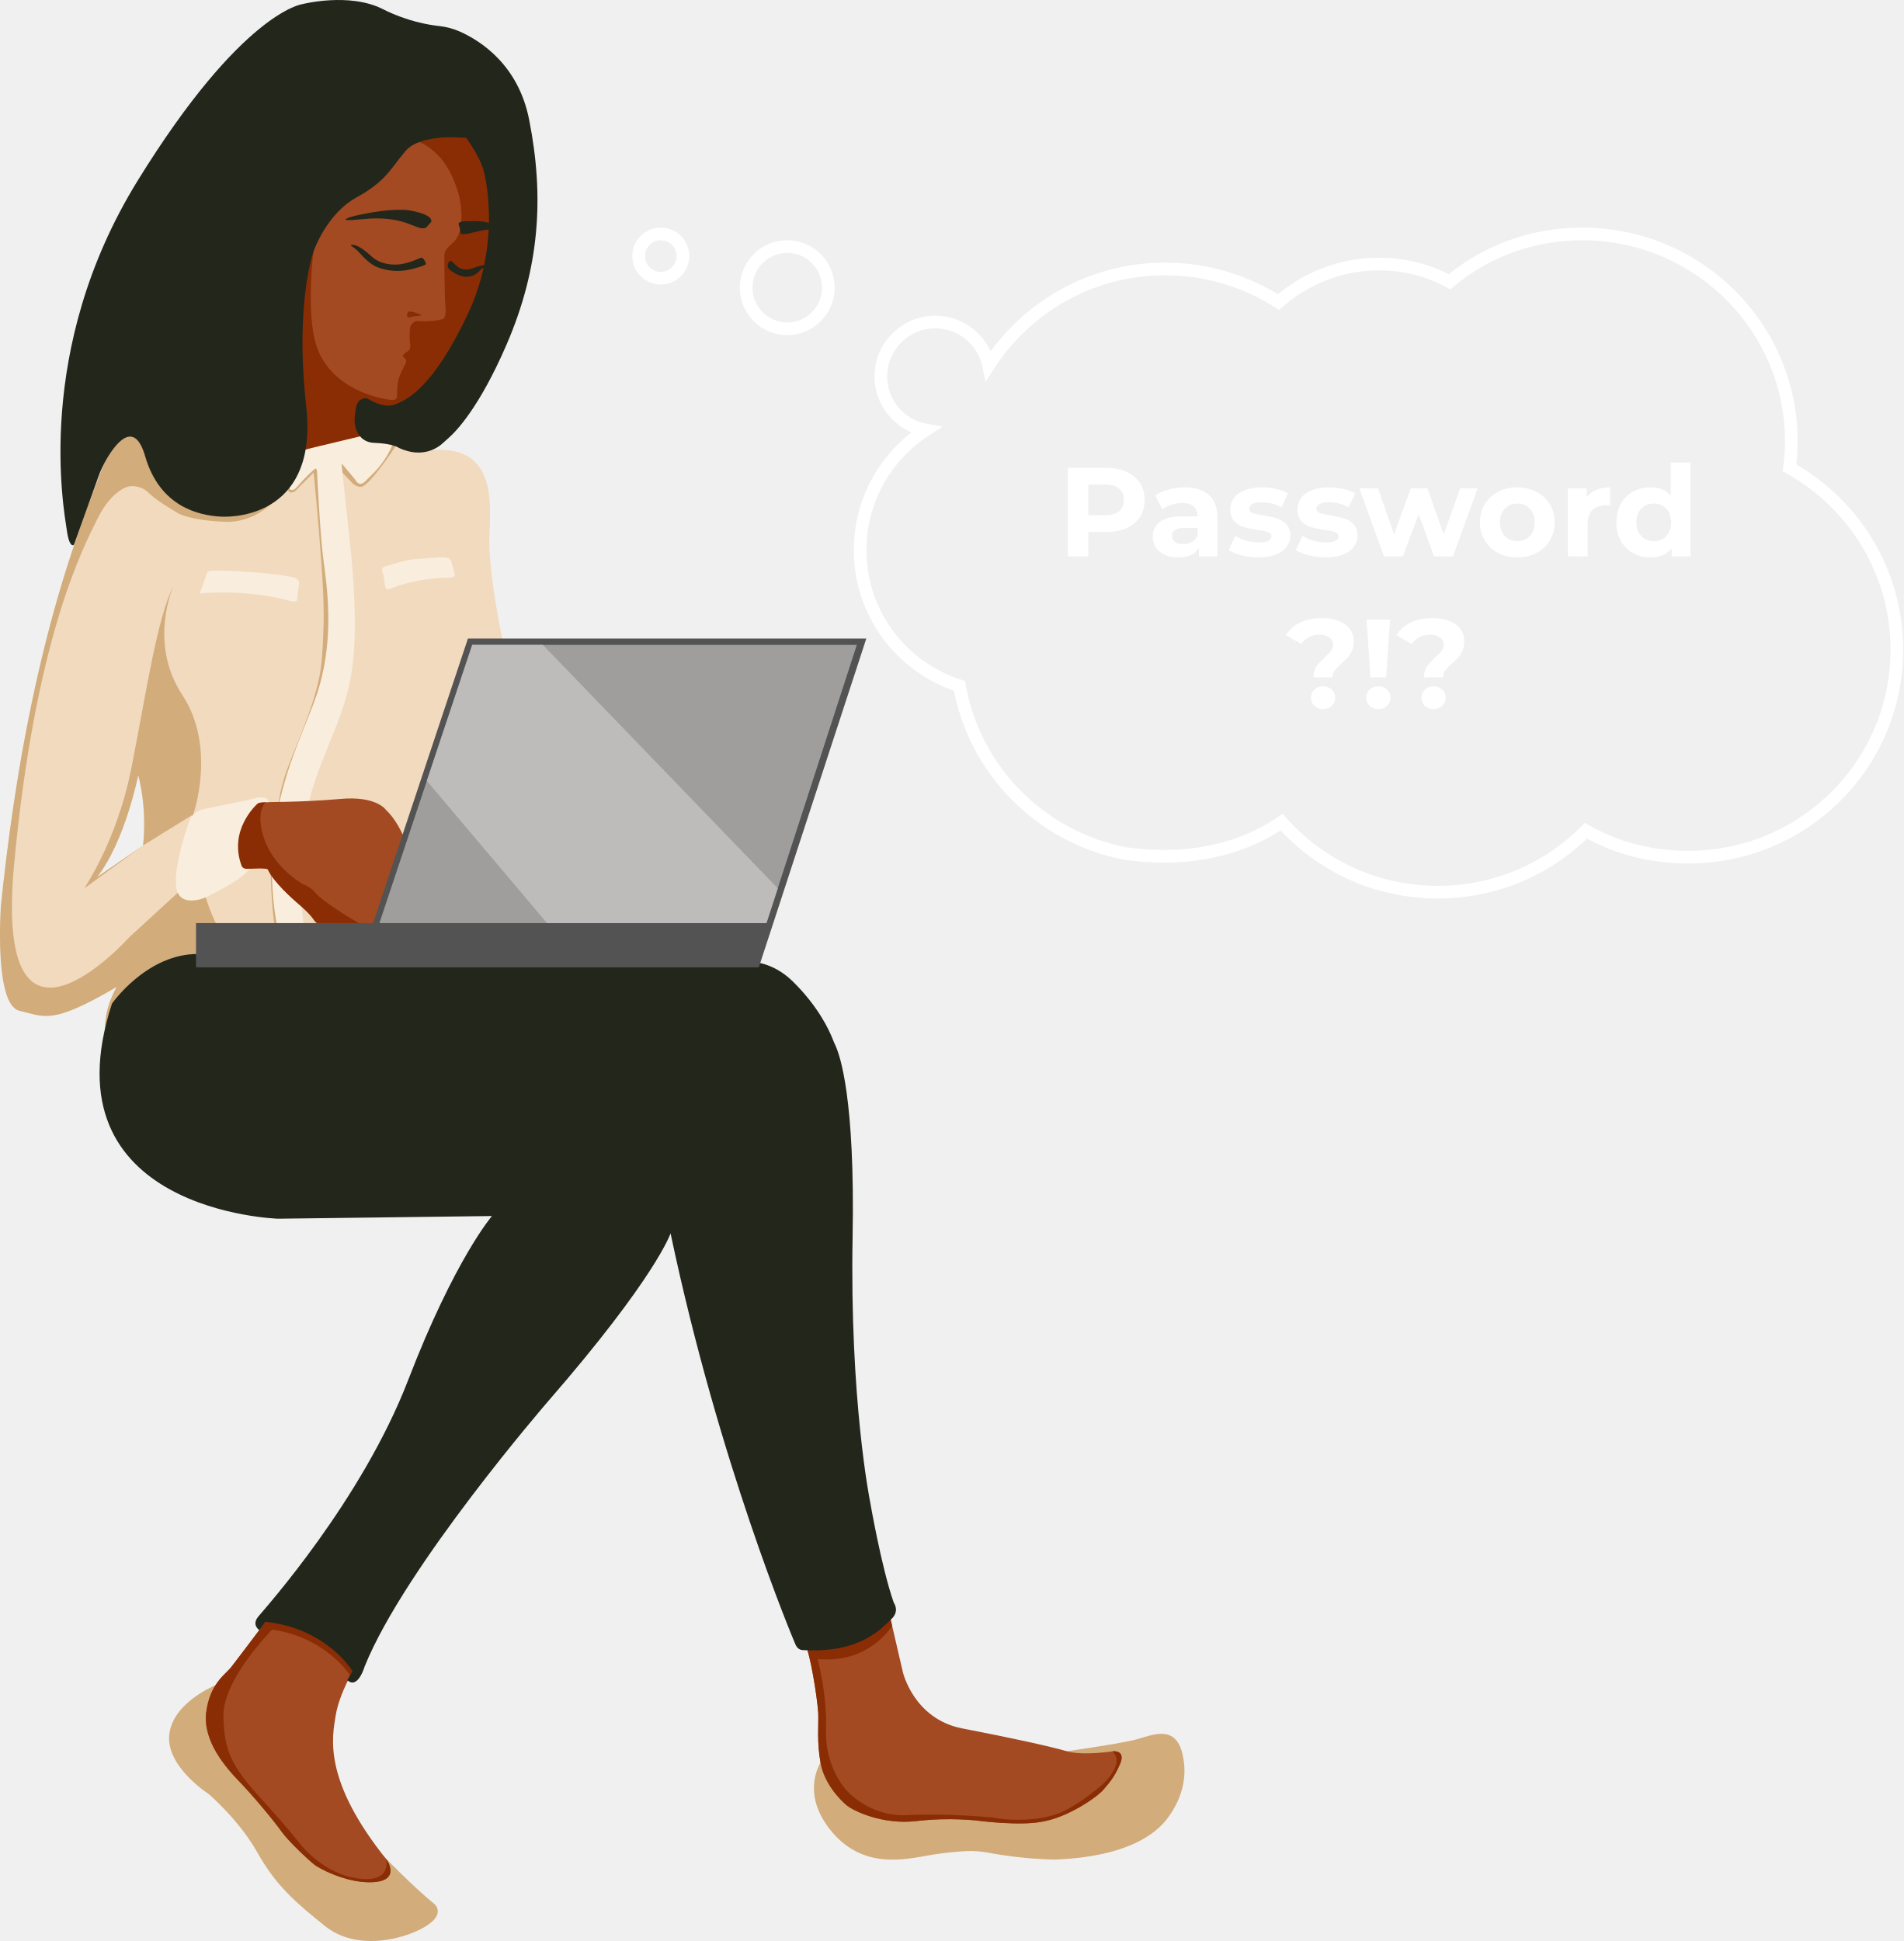
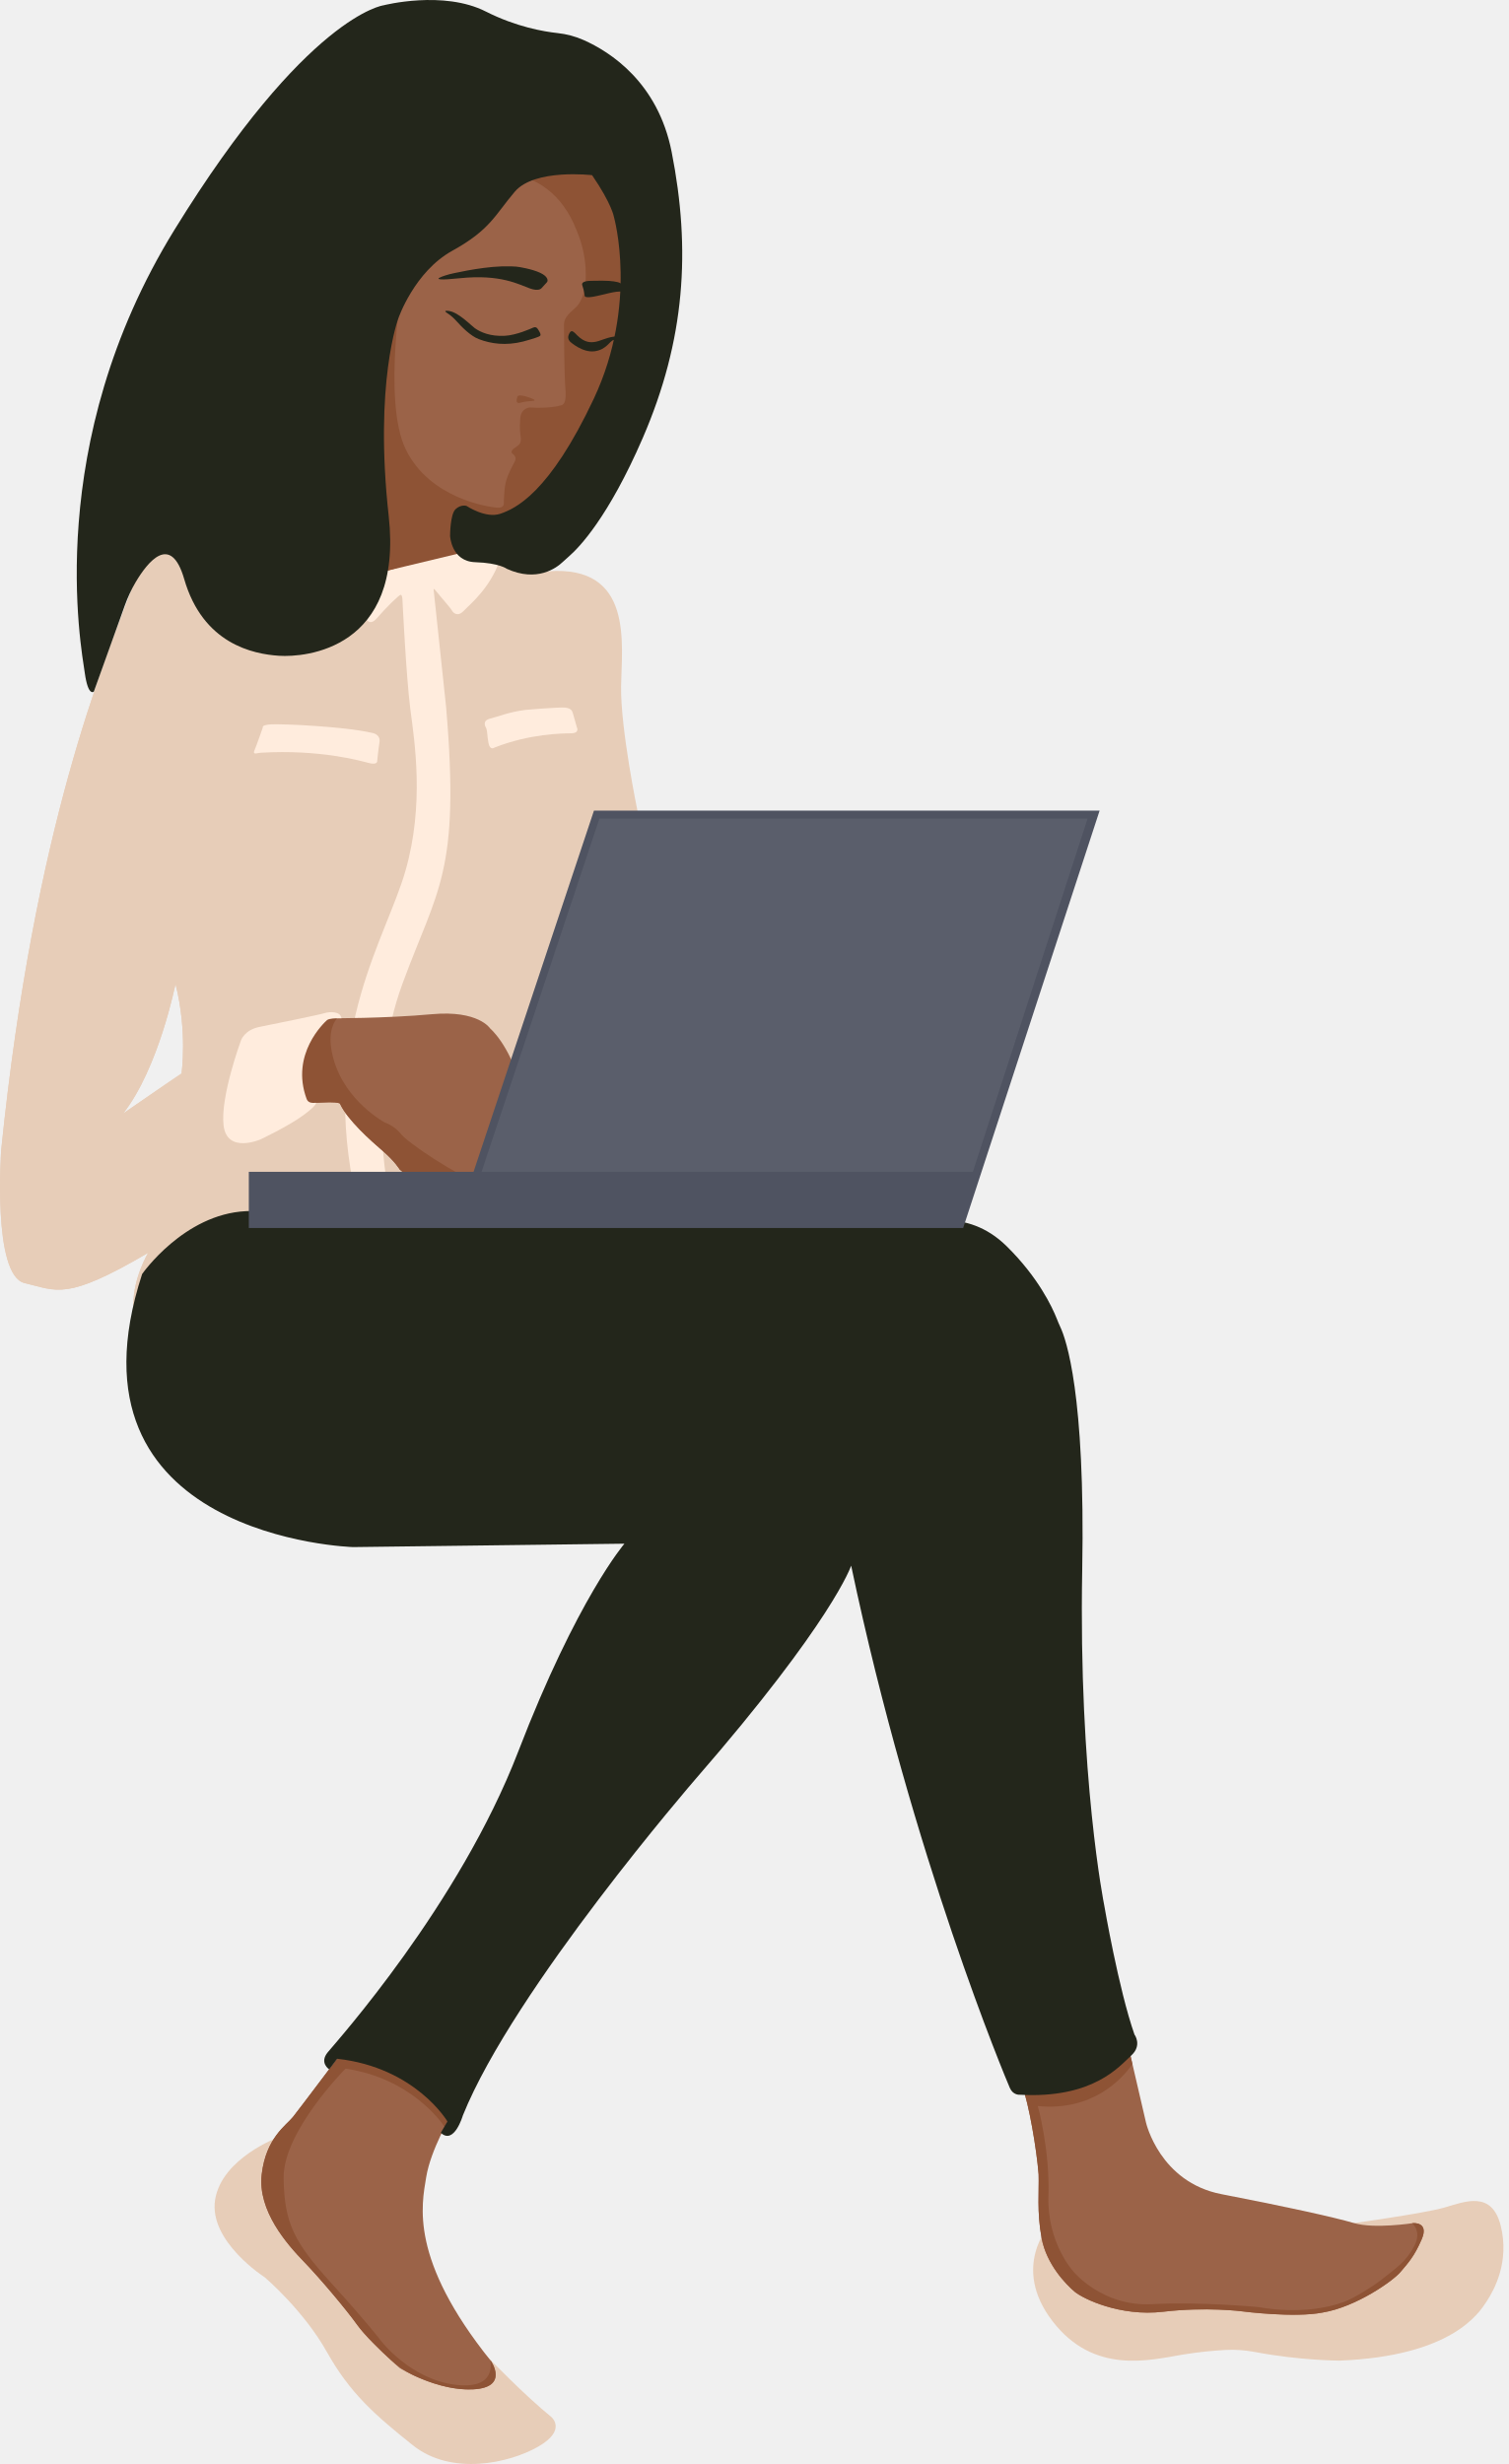
- <svg xmlns="http://www.w3.org/2000/svg" width="301" height="307" viewBox="0 0 301 307" fill="none">
-   <path d="M167.659 277.133C167.659 277.133 177.427 275.787 179.976 275.045C182.525 274.302 185.885 272.887 186.982 277.345C188.08 281.803 186.196 285.259 185.212 286.758C184.229 288.257 180.861 293.553 166.916 294.12C166.916 294.12 162.038 294.12 156.348 293.044C155.144 292.818 153.927 292.723 152.705 292.788C151.33 292.865 149.403 293.026 147.311 293.377C143.277 294.05 136.271 295.926 131.103 289.164C125.936 282.406 130.785 277.202 130.785 277.202L167.659 277.133Z" fill="#D2AC7B" />
-   <path d="M60.848 293.762C60.848 293.762 65.313 298.402 68.674 301.127C68.674 301.127 70.693 302.754 67.047 304.842C63.401 306.93 56.218 308.488 51.439 304.667C46.663 300.845 43.616 298.19 40.716 293.023C37.816 287.855 33 283.752 33 283.752C33 283.752 25.957 279.258 26.805 274.054C27.657 268.85 34.733 266.268 34.733 266.268L60.848 293.762Z" fill="#D2AC7B" />
-   <path d="M79.433 101.077C79.433 101.077 77.308 90.837 77.381 85.527C77.454 80.217 78.976 70.409 68.305 71.174L59.33 67.144L32.151 68.047C32.151 68.047 19.999 63.907 16.448 73.361C12.897 82.817 4.31 102.774 0.156 143.261C0.156 143.261 -0.978 158.927 3.082 159.871C7.141 160.814 8.18 162.135 18.463 156.097C18.463 156.097 16.576 159.235 16.624 162.621C16.671 166.007 83.108 160.485 83.108 160.485L79.433 101.077ZM22.617 133.73L15.351 138.73C19.787 133.069 21.864 122.591 21.864 122.591C23.375 128.538 22.617 133.73 22.617 133.73Z" fill="#F2DABE" />
-   <path d="M42.768 136.949C42.768 136.949 42.911 143.992 43.478 146.505C44.045 149.017 44.293 146.329 44.293 146.329L43.372 136.949H42.768Z" fill="#D2AC7B" />
-   <path d="M38.566 151.471C30.638 146.091 30.543 128.852 30.543 128.852C30.543 128.852 34.317 118.25 28.842 109.945C23.368 101.64 27.427 92.695 27.427 92.695C24.878 97.716 23.229 108.954 20.822 121.271C18.416 133.588 12.989 140.781 13.413 140.452C13.838 140.123 22.614 133.727 22.614 133.727L15.351 138.73C19.787 133.068 21.865 122.591 21.865 122.591C23.375 128.537 22.618 133.727 22.618 133.727L30.367 128.925L28.751 140.617L20.446 148.238C20.446 148.238 -1.072 172.327 2.23 136.747C5.532 101.168 13.084 86.705 15.443 81.987C17.802 77.27 20.468 76.915 20.468 76.915C20.468 76.915 22.168 76.608 23.51 77.954C24.856 79.299 28.228 81.208 28.228 81.208C28.228 81.208 30.162 82.342 35.684 82.528C41.207 82.719 44.651 77.917 44.944 77.445C45.24 76.974 45.299 77.164 45.299 77.164C45.299 77.164 45.277 77.27 45.58 77.599C46.253 78.52 47.361 76.984 47.361 76.984L49.603 74.743C49.603 74.743 50.356 82.338 50.828 89.089C51.3 95.836 51.3 98.715 50.887 104.379C50.474 110.04 47.054 117.263 45.496 121.461C43.938 125.659 44.033 127.854 44.033 127.854L46.37 129.126L52.39 107.678L53.589 89.7L53.801 74.377L55.714 76.396C55.714 76.396 56.456 77.175 57.283 76.963C58.746 76.396 62.436 70.768 62.436 70.768L63.24 68.899L50.075 71.558C50.075 71.558 41.404 69.795 32.667 68.025L32.141 68.043C32.141 68.043 19.989 63.903 16.438 73.357C12.887 82.814 4.3 102.77 0.146 143.257C0.146 143.257 -0.988 158.924 3.071 159.867C7.131 160.811 8.169 162.131 18.453 156.093C18.453 156.093 16.566 159.231 16.613 162.617C16.617 163.005 17.491 163.275 19.027 163.451C29.127 160.419 43.946 155.12 38.566 151.471Z" fill="#D2AC7B" />
-   <path d="M57.916 66.346C57.916 66.346 54.153 70.764 44.326 69.367C44.326 69.367 41.872 69.085 42.439 70.501C43.006 71.916 45.46 76.728 45.46 76.728C45.46 76.728 45.884 78.286 46.97 77.01C48.056 75.737 49.731 74.106 49.918 74.106C50.108 74.106 50.134 74.6 50.134 74.6C50.134 74.6 50.602 84.32 51.121 88.332C51.64 92.344 52.913 100.177 50.507 108.53C48.1 116.883 40.289 128.208 43.971 147.389H48.217C48.217 147.389 45.749 134.531 50.134 122.591C54.518 110.651 57.345 108.822 55.579 88.073L54.021 73.422C54.021 73.422 54.003 73.21 54.394 73.722C54.785 74.234 56.076 75.668 56.288 76.041C56.501 76.414 57.049 76.889 57.81 76.078C58.57 75.262 60.984 73.375 62.257 69.839C63.529 66.299 57.916 66.346 57.916 66.346Z" fill="#F9EDDD" />
-   <path d="M46.359 91.313C46.359 91.313 47.442 91.455 47.281 92.479C47.12 93.507 46.996 94.823 46.996 94.823C46.996 94.823 47.05 95.346 45.953 95.065C44.875 94.787 39.901 93.361 32.525 93.785C32.338 93.796 32.152 93.829 31.969 93.865C31.775 93.902 31.534 93.891 31.691 93.525C31.94 92.958 32.752 90.621 32.752 90.621C32.752 90.621 32.539 90.322 33.812 90.249C35.088 90.183 42.732 90.483 46.359 91.313Z" fill="#F9EDDD" />
-   <path d="M65.489 88.446C65.489 88.446 69.578 88.091 70.39 88.164C71.205 88.234 71.311 88.643 71.381 88.888C71.45 89.133 71.874 90.622 71.874 90.622C71.874 90.622 72.262 91.346 71.165 91.364C70.068 91.382 66.067 91.401 61.627 93.134C61.627 93.134 61.061 93.577 60.867 92.604C60.673 91.631 60.761 91.243 60.567 90.695C60.567 90.695 59.942 89.821 61.05 89.539C62.158 89.258 63.449 88.702 65.489 88.446Z" fill="#F9EDDD" />
-   <path d="M41.057 126.877C41.057 126.877 48.005 126.899 53.809 126.365C59.612 125.835 61.064 128.135 61.064 128.135C61.064 128.135 63.412 130.088 64.838 135.146C66.264 140.203 60.461 148.238 60.461 148.238L50.974 146.68L49.808 145.725C49.808 145.725 49.212 144.716 47.723 143.432C46.235 142.149 43.28 139.541 42.351 137.501C42.351 137.501 42.216 137.332 41.057 137.336C39.897 137.336 37.846 137.577 37.564 137.263C37.283 136.948 36.573 131.675 36.749 131.287C36.928 130.9 35.955 126.957 41.057 126.877Z" fill="#A34A22" />
-   <path d="M49.987 141.326C49.139 140.24 47.957 139.863 47.957 139.863C47.957 139.863 43.05 137.267 41.561 131.982C40.801 129.276 41.305 127.737 41.982 126.874C41.393 126.877 41.057 126.877 41.057 126.877C35.955 126.958 36.928 130.896 36.749 131.288C36.573 131.675 37.279 136.949 37.564 137.263C37.846 137.578 39.901 137.34 41.057 137.336C42.216 137.336 42.351 137.501 42.351 137.501C43.28 139.541 46.235 142.149 47.723 143.433C49.212 144.716 49.808 145.725 49.808 145.725L50.974 146.68L60.461 148.238C60.461 148.238 60.556 148.106 60.717 147.872C56.712 146.45 50.751 142.302 49.987 141.326Z" fill="#8A2D04" />
-   <path d="M42.047 126.874C41.876 126.863 41.056 126.877 40.749 127.093C40.427 127.386 36.134 131.324 38.204 136.927C38.284 137.15 38.471 137.322 38.701 137.377C38.862 137.417 39.078 137.435 39.367 137.402C39.367 137.402 39.579 137.644 37.739 138.989C35.9 140.335 32.455 141.963 32.455 141.963C32.455 141.963 28.279 143.802 27.855 140.218C27.43 136.634 30.027 129.624 30.027 129.624C30.027 129.624 30.451 128.326 32.316 127.949C34.181 127.572 39.89 126.417 40.456 126.226C41.023 126.036 42.461 125.974 42.534 126.87C42.53 126.87 42.219 126.885 42.047 126.874Z" fill="#F9EDDD" />
-   <path d="M56.216 263.544C56.216 263.544 53.667 267.79 53.1 271.26C52.533 274.727 50.975 281.478 61.167 294.171C61.167 294.171 63.468 297.47 58.955 297.7C54.442 297.931 49.805 295.045 49.805 295.045C49.805 295.045 45.983 291.717 44.531 289.702C43.08 287.684 39.894 283.899 37.843 281.774C35.791 279.649 32.076 275.473 32.606 270.909C33.136 266.345 35.685 264.787 36.501 263.759C37.316 262.732 42.802 255.443 42.802 255.443C42.802 255.443 52.961 254.021 56.216 263.544Z" fill="#A34A22" />
-   <path d="M61.093 294.069C61.283 295.265 61.137 297.638 56.829 297.141C51.121 296.479 47.438 291.619 47.438 291.619C47.438 291.619 45.975 289.637 41.305 284.495C36.635 279.353 35.428 276.995 35.337 271.399C35.242 265.57 43.053 257.74 43.053 257.74C51.102 258.929 54.928 264.297 55.41 265.018C55.875 264.118 56.218 263.544 56.218 263.544C52.964 254.025 42.805 255.44 42.805 255.44C42.805 255.44 37.319 262.732 36.504 263.756C35.688 264.784 33.143 266.338 32.609 270.906C32.079 275.47 35.794 279.646 37.846 281.771C39.897 283.895 43.083 287.68 44.534 289.699C45.471 290.997 47.387 292.84 48.634 293.989C49.526 294.808 50.535 295.495 51.636 296.004C53.399 296.819 56.2 297.839 58.954 297.697C63.467 297.466 61.166 294.168 61.166 294.168C61.145 294.135 61.119 294.102 61.093 294.069Z" fill="#8A2D04" />
-   <path d="M140.517 254.694L142.78 264.462C142.78 264.462 144.481 271.893 152.193 273.381C159.91 274.866 166.207 276.248 168.719 276.991C171.232 277.733 176.044 276.991 176.044 276.991C176.044 276.991 178.074 276.801 177.131 278.995C176.187 281.189 175.408 281.975 174.487 283.076C173.565 284.18 168.965 287.428 164.814 288.126C161.252 288.836 154.764 287.984 154.764 287.984C154.764 287.984 150.306 287.395 144.927 288.031C139.547 288.668 134.925 286.404 133.886 285.53C132.848 284.656 130.394 282.154 129.78 278.878C129.165 275.597 129.472 272.909 129.403 270.927C129.165 267.837 128.2 262.129 127.326 259.792C126.452 257.455 140.517 254.694 140.517 254.694Z" fill="#A34A22" />
-   <path d="M174.49 283.075C175.412 281.971 176.191 281.188 177.134 278.994C178.078 276.8 176.048 276.99 176.048 276.99C176.048 276.99 176.012 276.998 175.946 277.005C176.396 277.433 176.973 278.34 176.213 279.821C175.218 281.755 173.975 282.567 172.201 283.971C171.151 284.805 168.741 286.323 167.483 286.791C162.543 288.63 156.911 287.464 156.911 287.464C156.911 287.464 149.692 286.754 143.508 287.087C137.328 287.416 133.74 283.028 133.74 283.028C133.74 283.028 130.438 279.44 130.624 273.637C130.815 267.833 129.304 262.406 129.304 262.406C136.11 263.057 139.76 259.074 141.087 257.18L140.564 254.924L140.385 254.715C139.003 254.993 126.496 257.579 127.322 259.788C128.196 262.124 129.162 267.833 129.399 270.923C129.469 272.905 129.162 275.593 129.776 278.874C130.39 282.154 132.844 284.655 133.883 285.526C134.921 286.4 139.544 288.663 144.923 288.027C150.303 287.391 154.761 287.98 154.761 287.98C154.761 287.98 161.248 288.828 164.81 288.122C168.968 287.431 173.572 284.18 174.49 283.075Z" fill="#8A2D04" />
-   <path d="M114.5 152.605C114.5 152.605 120.293 150.246 125.391 155.245C129.356 159.136 131.093 162.855 131.67 164.314C131.806 164.658 131.945 164.998 132.102 165.331C132.819 166.849 135.236 173.643 134.834 195.637C134.362 221.4 137.569 237.349 137.569 237.349C137.569 237.349 139.361 247.826 141.343 253.487C141.343 253.487 142.356 254.833 140.923 256.124C139.489 257.415 136.245 261.51 127.019 260.991C127.019 260.991 126.218 261.061 125.816 260.143C125.413 259.221 113.689 231.406 106.046 195.07C106.046 195.07 103.782 201.96 86.674 221.642C86.674 221.642 64.001 247.826 57.667 263.577C57.667 263.577 56.592 267.292 54.917 265.734L55.743 264.319C55.743 264.319 51.779 257.594 42.011 256.511L41.02 257.832C41.02 257.832 39.748 257.031 40.83 255.707C41.916 254.387 57.203 237.352 64.564 218.241C71.926 199.129 77.799 192.334 77.799 192.334L43.99 192.759C43.99 192.759 6.948 191.672 17.707 158.737C17.707 158.737 22.896 151.281 30.634 150.904C38.373 150.527 110.193 152.605 110.193 152.605C110.193 152.605 113 152.605 114.5 152.605Z" fill="#23261B" />
-   <path d="M74 101L59 146H31V153H120L137 101H74Z" fill="#535353" />
-   <path d="M74.678 102L59.999 146H121.209L135.5 102H74.678Z" fill="#A09D9D" />
-   <path d="M67.5 123.5L86.5 146H121.212L123 140.5L85.853 102H74.68L67.5 123.5Z" fill="#BEBBBB" />
-   <path d="M73.768 21.826C73.768 21.826 80.157 27.71 76.916 39.975C76.244 42.521 76.412 45.669 75.75 47.568C73.234 54.808 70.18 58.114 70.18 58.114C70.18 58.114 65.839 63.051 62.442 63.98C59.045 64.909 58.218 63.541 58.218 63.541C58.218 63.541 57.015 62.503 56.686 64.225C56.357 65.948 56.309 67.608 56.309 67.608L57.084 68.464L46.754 71.561L44.749 68.731C44.749 68.731 44.607 46.858 44.749 46.693C44.892 46.529 50.363 30.862 50.363 30.862C50.363 30.862 61.301 23.311 61.257 23.029C61.213 22.747 71.219 20.294 71.219 20.294L73.768 21.826Z" fill="#A34A22" />
-   <path d="M58.716 21.943C58.858 21.753 68.155 19.255 71.834 28.69C73.38 32.263 72.92 35.448 72.92 35.448C72.92 35.448 72.744 37.43 71.68 38.352C70.619 39.273 70.265 39.731 70.265 40.51C70.265 41.288 70.301 46.811 70.44 48.401C70.583 49.992 70.298 50.383 69.947 50.489C69.596 50.596 68.283 50.914 66.019 50.771C66.019 50.771 64.922 50.808 64.816 52.117C64.71 53.426 64.827 54.121 64.874 54.428C64.922 54.735 64.922 55.229 64.567 55.489C64.212 55.748 63.953 55.938 63.953 55.938C63.953 55.938 63.576 56.268 63.81 56.48C64.048 56.692 64.424 56.973 64.117 57.54C63.81 58.107 63.243 59.146 63.009 60.111C62.772 61.08 62.772 62.755 62.772 62.755C62.772 62.755 62.819 63.344 61.85 63.249C60.881 63.154 53.545 62.141 50.55 55.982C47.555 49.824 50.268 34.443 50.268 34.443L35.073 43.113L42.435 70.493L48.33 71.082L58.054 68.749C58.054 68.749 69.094 60.751 69.449 60.539C69.804 60.327 76.116 45.922 76.116 45.922L79.499 30.456L77.162 19.416L67.182 17.222L58.716 21.943Z" fill="#8A2D04" />
-   <path d="M66.081 49.579C66.081 49.579 67.109 49.93 66.275 49.963C65.441 49.996 64.783 50.19 64.783 50.19C64.783 50.19 64.132 50.416 64.461 49.429C64.538 49.221 64.984 49.18 66.081 49.579Z" fill="#8A2D04" />
-   <path d="M63.784 33.192C64.121 33.195 64.45 33.225 64.779 33.283C65.631 33.433 67.255 33.781 67.917 34.377C68.444 34.885 68.129 35.178 68.129 35.178L67.445 35.931C67.445 35.931 67.105 36.333 66.004 35.931C64.658 35.459 62.395 34.135 57.286 34.666C52.177 35.196 56.024 34.161 56.024 34.161C56.024 34.161 59.652 33.283 62.49 33.192C62.881 33.184 63.411 33.188 63.784 33.192Z" fill="#23261B" />
-   <path d="M76.968 35.156C76.346 35.009 75.743 34.94 73.757 34.987C73.468 34.995 72.342 34.973 72.55 35.558C72.788 36.227 72.85 36.886 72.85 36.886C72.85 36.886 72.865 37.145 73.892 36.973C75.044 36.779 76.811 36.176 77.557 36.355C77.882 36.432 77.922 36.245 77.864 36.011C77.758 35.576 77.399 35.258 76.968 35.156Z" fill="#23261B" />
+ <svg xmlns="http://www.w3.org/2000/svg" width="188" height="307" viewBox="0 0 188 307" fill="none">
+   <path d="M167.658 277.133C167.658 277.133 177.426 275.787 179.975 275.045C182.524 274.302 185.885 272.887 186.982 277.345C188.079 281.803 186.196 285.259 185.212 286.758C184.228 288.258 180.86 293.553 166.916 294.12C166.916 294.12 162.037 294.12 156.347 293.045C155.144 292.818 153.926 292.723 152.705 292.789C151.33 292.866 149.403 293.026 147.311 293.377C143.277 294.05 136.27 295.926 131.103 289.165C125.935 282.406 130.785 277.203 130.785 277.203L167.658 277.133Z" fill="#E7CDB8" />
+   <path d="M60.848 293.762C60.848 293.762 65.313 298.402 68.674 301.127C68.674 301.127 70.693 302.754 67.047 304.842C63.401 306.93 56.218 308.488 51.438 304.667C46.662 300.845 43.616 298.19 40.716 293.023C37.816 287.855 33 283.752 33 283.752C33 283.752 25.956 279.258 26.805 274.054C27.657 268.85 34.733 266.268 34.733 266.268L60.848 293.762Z" fill="#E7CDB8" />
+   <path d="M79.433 101.077C79.433 101.077 77.308 90.837 77.381 85.527C77.454 80.217 78.975 70.409 68.304 71.174L59.33 67.143L32.151 68.047C32.151 68.047 19.999 63.907 16.448 73.36C12.897 82.817 4.31 102.774 0.156 143.261C0.156 143.261 -0.978 158.927 3.081 159.871C7.141 160.814 8.179 162.134 18.463 156.097C18.463 156.097 16.576 159.234 16.623 162.621C16.671 166.007 83.108 160.485 83.108 160.485L79.433 101.077ZM22.617 133.73L15.351 138.729C19.787 133.068 21.864 122.591 21.864 122.591C23.374 128.537 22.617 133.73 22.617 133.73Z" fill="#E7CDB8" />
+   <path d="M42.769 136.949C42.769 136.949 42.911 143.992 43.478 146.504C44.045 149.017 44.294 146.329 44.294 146.329L43.372 136.949H42.769Z" fill="#E7CDB8" />
+   <path d="M38.566 151.471C30.638 146.091 30.543 128.852 30.543 128.852C30.543 128.852 34.317 118.25 28.842 109.945C23.368 101.64 27.427 92.695 27.427 92.695C24.878 97.716 23.229 108.954 20.822 121.271C18.416 133.588 12.989 140.781 13.413 140.452C13.838 140.123 22.614 133.727 22.614 133.727L15.351 138.73C19.787 133.068 21.865 122.591 21.865 122.591C23.375 128.537 22.618 133.727 22.618 133.727L30.367 128.925L28.751 140.617L20.446 148.238C20.446 148.238 -1.072 172.327 2.23 136.747C5.532 101.168 13.084 86.705 15.443 81.987C17.802 77.27 20.468 76.915 20.468 76.915C20.468 76.915 22.168 76.608 23.51 77.954C24.856 79.299 28.228 81.208 28.228 81.208C28.228 81.208 30.162 82.342 35.684 82.528C41.207 82.719 44.651 77.917 44.944 77.445C45.24 76.974 45.299 77.164 45.299 77.164C45.299 77.164 45.277 77.27 45.58 77.599C46.253 78.52 47.361 76.984 47.361 76.984L49.603 74.743C49.603 74.743 50.356 82.338 50.828 89.089C51.3 95.836 51.3 98.715 50.887 104.379C50.474 110.04 47.054 117.263 45.496 121.461C43.938 125.659 44.033 127.854 44.033 127.854L46.37 129.126L52.39 107.678L53.589 89.7L53.801 74.377L55.714 76.396C55.714 76.396 56.456 77.175 57.283 76.963C58.746 76.396 62.436 70.768 62.436 70.768L63.24 68.899L50.075 71.558C50.075 71.558 41.404 69.795 32.667 68.025L32.141 68.043C32.141 68.043 19.989 63.903 16.438 73.357C12.887 82.814 4.3 102.77 0.146 143.257C0.146 143.257 -0.988 158.924 3.071 159.867C7.131 160.811 8.169 162.131 18.453 156.093C18.453 156.093 16.566 159.231 16.613 162.617C16.617 163.005 17.491 163.275 19.027 163.451C29.127 160.419 43.946 155.12 38.566 151.471Z" fill="#E7CDB8" />
+   <path d="M57.916 66.346C57.916 66.346 54.153 70.764 44.327 69.367C44.327 69.367 41.873 69.085 42.44 70.501C43.006 71.916 45.46 76.728 45.46 76.728C45.46 76.728 45.884 78.286 46.971 77.01C48.057 75.737 49.732 74.106 49.918 74.106C50.108 74.106 50.134 74.6 50.134 74.6C50.134 74.6 50.602 84.32 51.121 88.332C51.641 92.344 52.913 100.177 50.507 108.53C48.1 116.883 40.289 128.208 43.972 147.389H48.218C48.218 147.389 45.749 134.531 50.134 122.591C54.519 110.651 57.346 108.822 55.579 88.073L54.021 73.422C54.021 73.422 54.003 73.21 54.394 73.722C54.786 74.234 56.077 75.668 56.289 76.041C56.501 76.414 57.049 76.889 57.81 76.078C58.571 75.262 60.984 73.375 62.257 69.839C63.529 66.299 57.916 66.346 57.916 66.346Z" fill="#FFECDD" />
+   <path d="M46.359 91.313C46.359 91.313 47.442 91.455 47.281 92.479C47.12 93.507 46.995 94.823 46.995 94.823C46.995 94.823 47.05 95.346 45.953 95.065C44.874 94.787 39.901 93.361 32.525 93.785C32.338 93.796 32.152 93.829 31.969 93.865C31.775 93.902 31.534 93.891 31.691 93.525C31.939 92.958 32.751 90.621 32.751 90.621C32.751 90.621 32.539 90.322 33.812 90.249C35.088 90.183 42.731 90.483 46.359 91.313Z" fill="#FFECDD" />
+   <path d="M65.489 88.446C65.489 88.446 69.578 88.091 70.39 88.164C71.205 88.234 71.311 88.643 71.381 88.888C71.45 89.133 71.874 90.621 71.874 90.621C71.874 90.621 72.262 91.346 71.165 91.364C70.068 91.382 66.067 91.4 61.627 93.134C61.627 93.134 61.061 93.576 60.867 92.604C60.673 91.631 60.761 91.243 60.567 90.695C60.567 90.695 59.942 89.821 61.05 89.539C62.158 89.257 63.449 88.702 65.489 88.446Z" fill="#FFECDD" />
+   <path d="M41.057 126.877C41.057 126.877 48.005 126.899 53.809 126.365C59.612 125.835 61.064 128.135 61.064 128.135C61.064 128.135 63.412 130.088 64.838 135.146C66.264 140.203 60.461 148.238 60.461 148.238L50.974 146.68L49.808 145.725C49.808 145.725 49.212 144.716 47.723 143.433C46.235 142.149 43.28 139.541 42.351 137.501C42.351 137.501 42.216 137.333 41.057 137.336C39.897 137.336 37.846 137.578 37.564 137.263C37.283 136.949 36.573 131.675 36.749 131.288C36.928 130.9 35.955 126.958 41.057 126.877Z" fill="#9B6348" />
+   <path d="M49.987 141.326C49.139 140.24 47.958 139.863 47.958 139.863C47.958 139.863 43.05 137.267 41.562 131.982C40.801 129.276 41.306 127.737 41.982 126.874C41.393 126.877 41.057 126.877 41.057 126.877C35.955 126.958 36.928 130.896 36.749 131.288C36.573 131.675 37.279 136.949 37.564 137.263C37.846 137.578 39.901 137.34 41.057 137.336C42.216 137.336 42.351 137.501 42.351 137.501C43.28 139.541 46.235 142.149 47.724 143.433C49.212 144.716 49.808 145.725 49.808 145.725L50.975 146.68L60.461 148.238C60.461 148.238 60.556 148.106 60.717 147.872C56.712 146.45 50.752 142.302 49.987 141.326Z" fill="#8E5335" />
+   <path d="M42.047 126.873C41.876 126.862 41.056 126.877 40.749 127.093C40.427 127.385 36.134 131.324 38.204 136.927C38.284 137.15 38.471 137.322 38.701 137.376C38.862 137.417 39.078 137.435 39.367 137.402C39.367 137.402 39.579 137.643 37.739 138.989C35.9 140.335 32.455 141.962 32.455 141.962C32.455 141.962 28.279 143.802 27.855 140.218C27.43 136.634 30.027 129.624 30.027 129.624C30.027 129.624 30.451 128.325 32.316 127.949C34.181 127.572 39.89 126.416 40.456 126.226C41.023 126.036 42.461 125.974 42.534 126.87C42.53 126.87 42.219 126.884 42.047 126.873Z" fill="#FFECDD" />
+   <path d="M56.216 263.543C56.216 263.543 53.667 267.789 53.1 271.26C52.533 274.727 50.976 281.477 61.168 294.171C61.168 294.171 63.468 297.47 58.955 297.7C54.442 297.93 49.805 295.045 49.805 295.045C49.805 295.045 45.984 291.717 44.532 289.702C43.08 287.683 39.895 283.898 37.843 281.774C35.792 279.649 32.076 275.473 32.606 270.909C33.137 266.345 35.686 264.787 36.501 263.759C37.317 262.732 42.802 255.443 42.802 255.443C42.802 255.443 52.961 254.021 56.216 263.543Z" fill="#9B6348" />
+   <path d="M61.093 294.069C61.283 295.264 61.137 297.638 56.829 297.141C51.121 296.479 47.438 291.618 47.438 291.618C47.438 291.618 45.975 289.636 41.305 284.495C36.635 279.353 35.428 276.994 35.337 271.399C35.242 265.57 43.053 257.74 43.053 257.74C51.102 258.928 54.928 264.297 55.41 265.017C55.875 264.118 56.218 263.544 56.218 263.544C52.964 254.024 42.805 255.44 42.805 255.44C42.805 255.44 37.319 262.732 36.504 263.756C35.688 264.783 33.143 266.337 32.609 270.905C32.079 275.469 35.794 279.645 37.846 281.77C39.897 283.895 43.083 287.68 44.534 289.698C45.471 290.997 47.387 292.84 48.634 293.988C49.526 294.807 50.535 295.495 51.636 296.003C53.399 296.819 56.2 297.839 58.954 297.696C63.467 297.466 61.166 294.167 61.166 294.167C61.145 294.134 61.119 294.102 61.093 294.069Z" fill="#8E5335" />
+   <path d="M140.517 254.694L142.781 264.461C142.781 264.461 144.481 271.893 152.194 273.381C159.91 274.866 166.208 276.248 168.72 276.99C171.232 277.733 176.045 276.99 176.045 276.99C176.045 276.99 178.075 276.8 177.131 278.994C176.188 281.189 175.409 281.975 174.487 283.076C173.566 284.18 168.965 287.428 164.814 288.126C161.252 288.835 154.765 287.983 154.765 287.983C154.765 287.983 150.307 287.395 144.927 288.031C139.548 288.667 134.925 286.404 133.887 285.53C132.848 284.656 130.394 282.154 129.78 278.877C129.166 275.597 129.473 272.909 129.403 270.927C129.166 267.837 128.2 262.128 127.326 259.791C126.452 257.455 140.517 254.694 140.517 254.694Z" fill="#9B6348" />
+   <path d="M174.491 283.075C175.412 281.971 176.191 281.188 177.135 278.994C178.078 276.8 176.048 276.99 176.048 276.99C176.048 276.99 176.012 276.997 175.946 277.005C176.396 277.433 176.974 278.34 176.213 279.821C175.218 281.755 173.975 282.567 172.201 283.971C171.152 284.805 168.742 286.323 167.484 286.791C162.543 288.63 156.911 287.464 156.911 287.464C156.911 287.464 149.692 286.754 143.508 287.087C137.328 287.416 133.74 283.028 133.74 283.028C133.74 283.028 130.438 279.44 130.625 273.637C130.815 267.833 129.304 262.406 129.304 262.406C136.11 263.057 139.76 259.074 141.087 257.18L140.564 254.924L140.385 254.715C139.003 254.993 126.496 257.579 127.322 259.787C128.196 262.124 129.162 267.833 129.4 270.923C129.469 272.905 129.162 275.593 129.776 278.873C130.391 282.154 132.844 284.655 133.883 285.526C134.922 286.4 139.544 288.663 144.924 288.027C150.303 287.391 154.761 287.979 154.761 287.979C154.761 287.979 161.249 288.828 164.81 288.122C168.968 287.431 173.573 284.18 174.491 283.075Z" fill="#8E5335" />
+   <path d="M114.5 152.604C114.5 152.604 120.294 150.246 125.392 155.245C129.356 159.136 131.093 162.855 131.671 164.314C131.806 164.658 131.945 164.998 132.102 165.331C132.819 166.848 135.236 173.643 134.834 195.636C134.362 221.4 137.569 237.348 137.569 237.348C137.569 237.348 139.361 247.826 141.343 253.487C141.343 253.487 142.356 254.833 140.923 256.123C139.489 257.414 136.246 261.51 127.019 260.991C127.019 260.991 126.218 261.06 125.816 260.142C125.413 259.221 113.689 231.406 106.046 195.07C106.046 195.07 103.782 201.959 86.675 221.641C86.675 221.641 64.001 247.826 57.667 263.576C57.667 263.576 56.592 267.292 54.917 265.734L55.744 264.319C55.744 264.319 51.779 257.594 42.012 256.511L41.02 257.831C41.02 257.831 39.748 257.03 40.83 255.707C41.916 254.386 57.203 237.352 64.564 218.24C71.926 199.129 77.799 192.334 77.799 192.334L43.99 192.758C43.99 192.758 6.948 191.672 17.707 158.737C17.707 158.737 22.896 151.28 30.635 150.904C38.373 150.527 110.193 152.604 110.193 152.604C110.193 152.604 113 152.604 114.5 152.604Z" fill="#23261B" />
+   <path d="M74 101L59 146H31V153H120L137 101H74Z" fill="#4F5361" />
+   <path d="M74.678 102L59.999 146H121.209L135.5 102H74.678Z" fill="#5A5E6B" />
+   <path d="M73.768 21.826C73.768 21.826 80.157 27.71 76.916 39.975C76.244 42.521 76.412 45.669 75.75 47.568C73.234 54.808 70.18 58.114 70.18 58.114C70.18 58.114 65.839 63.051 62.442 63.98C59.045 64.909 58.218 63.541 58.218 63.541C58.218 63.541 57.015 62.503 56.686 64.225C56.357 65.948 56.309 67.608 56.309 67.608L57.084 68.464L46.754 71.561L44.749 68.731C44.749 68.731 44.607 46.858 44.749 46.693C44.892 46.529 50.363 30.862 50.363 30.862C50.363 30.862 61.301 23.311 61.257 23.029C61.213 22.747 71.219 20.294 71.219 20.294L73.768 21.826Z" fill="#9B6348" />
+   <path d="M58.716 21.943C58.858 21.753 68.155 19.255 71.834 28.69C73.38 32.263 72.92 35.448 72.92 35.448C72.92 35.448 72.744 37.43 71.68 38.352C70.619 39.273 70.265 39.731 70.265 40.51C70.265 41.288 70.301 46.811 70.44 48.401C70.583 49.992 70.298 50.383 69.947 50.489C69.596 50.596 68.283 50.914 66.019 50.771C66.019 50.771 64.922 50.808 64.816 52.117C64.71 53.426 64.827 54.121 64.874 54.428C64.922 54.735 64.922 55.229 64.567 55.489C64.212 55.748 63.953 55.938 63.953 55.938C63.953 55.938 63.576 56.268 63.81 56.48C64.048 56.692 64.424 56.973 64.117 57.54C63.81 58.107 63.243 59.146 63.009 60.111C62.772 61.08 62.772 62.755 62.772 62.755C62.772 62.755 62.819 63.344 61.85 63.249C60.881 63.154 53.545 62.141 50.55 55.982C47.555 49.824 50.268 34.443 50.268 34.443L35.073 43.113L42.435 70.493L48.33 71.082L58.054 68.749C58.054 68.749 69.094 60.751 69.449 60.539C69.804 60.327 76.116 45.922 76.116 45.922L79.499 30.456L77.162 19.416L67.182 17.222L58.716 21.943Z" fill="#8E5335" />
+   <path d="M66.081 49.579C66.081 49.579 67.109 49.93 66.275 49.963C65.441 49.996 64.783 50.19 64.783 50.19C64.783 50.19 64.132 50.416 64.461 49.429C64.538 49.221 64.984 49.18 66.081 49.579Z" fill="#8E5335" />
+   <path d="M63.784 33.192C64.121 33.196 64.45 33.225 64.779 33.283C65.631 33.433 67.255 33.781 67.917 34.377C68.444 34.885 68.129 35.178 68.129 35.178L67.445 35.931C67.445 35.931 67.105 36.333 66.004 35.931C64.659 35.459 62.395 34.135 57.286 34.666C52.177 35.196 56.024 34.161 56.024 34.161C56.024 34.161 59.652 33.283 62.49 33.192C62.881 33.184 63.411 33.188 63.784 33.192Z" fill="#23261B" />
+   <path d="M76.968 35.156C76.346 35.009 75.743 34.94 73.757 34.987C73.468 34.995 72.341 34.973 72.55 35.558C72.788 36.227 72.85 36.885 72.85 36.885C72.85 36.885 72.865 37.145 73.892 36.973C75.044 36.779 76.81 36.176 77.556 36.355C77.882 36.432 77.922 36.245 77.864 36.011C77.758 35.576 77.399 35.258 76.968 35.156Z" fill="#23261B" />
  <path d="M66.282 40.883C66.154 40.937 64.355 41.757 62.922 41.837C61.064 41.943 59.842 41.376 59.151 40.883C58.672 40.539 57.118 38.9 55.929 38.743C55.289 38.655 55.45 38.835 55.732 39.017C56.16 39.292 56.536 39.632 56.877 40.012C57.531 40.751 58.647 41.87 59.645 42.25C61.184 42.835 62.991 43.099 65.185 42.55C66.644 42.155 67.124 41.954 67.215 41.892C67.306 41.826 67.54 41.789 67.006 40.996C66.765 40.605 66.41 40.828 66.282 40.883Z" fill="#23261B" />
  <path d="M74.192 42.587C73.636 42.682 72.876 42.744 71.903 41.771C71.533 41.376 71.376 41.274 71.255 41.263C71.131 41.252 70.989 41.365 70.868 41.687C70.619 42.228 71.058 42.598 71.058 42.598C71.058 42.598 72.565 43.973 74.09 43.764C75.615 43.556 75.955 42.444 76.474 42.36C76.993 42.276 77.052 42.111 77.052 42.111C77.052 42.111 77.227 41.83 76.368 41.958C75.501 42.093 74.751 42.492 74.192 42.587Z" fill="#23261B" />
-   <path d="M73.769 21.826C73.769 21.826 66.619 20.977 64.143 23.877C61.667 26.781 61.101 28.62 56.358 31.239C51.614 33.857 49.632 39.661 49.632 39.661C49.632 39.661 46.59 47.659 48.429 64.291C50.269 80.923 38.025 81.918 34.77 81.706C31.515 81.494 25.284 80.221 22.951 72.15C21.272 66.35 18.387 70.022 16.895 72.545C16.35 73.466 15.904 74.447 15.541 75.456L11.694 86.164C11.694 86.164 10.985 86.873 10.561 83.827C10.136 80.784 5.251 55.372 21.744 28.617C38.237 1.862 47.793 0.659 47.793 0.659C47.793 0.659 55.224 -1.254 60.534 1.438C64.315 3.354 67.775 3.939 69.45 4.119C70.58 4.239 71.684 4.532 72.726 4.996C76.007 6.455 81.964 10.244 83.679 18.919C86.085 31.093 85.379 42.345 80.07 54.593C75.794 64.456 72.159 68.211 70.909 69.301C70.645 69.528 70.389 69.758 70.137 69.996C69.322 70.779 66.897 72.574 63.152 70.874C63.152 70.874 62.209 70.142 59.214 70.047C56.218 69.952 56.076 66.767 56.076 66.767C56.076 66.767 56.076 64.079 56.76 63.439C57.444 62.803 58.127 63.037 58.127 63.037C58.127 63.037 60.512 64.642 62.351 64.006C64.191 63.37 68.426 61.493 73.984 49.674C79.539 37.855 76.497 27.059 76.497 27.059C76.497 27.059 76.248 25.435 73.769 21.826Z" fill="#23261B" />
-   <path d="M282.995 74.002L282.006 73.86L281.908 74.542L282.51 74.876L282.995 74.002ZM250.79 131.398L251.285 130.529L250.618 130.15L250.079 130.695L250.79 131.398ZM202.678 130.039L203.425 129.374L202.837 128.713L202.11 129.216L202.678 130.039ZM177.89 134.992L177.697 135.973L177.724 135.978L177.751 135.982L177.89 134.992ZM151.736 108.479L152.72 108.305L152.615 107.709L152.038 107.525L151.736 108.479ZM146.401 68.019L146.943 68.859L149.083 67.478L146.575 67.034L146.401 68.019ZM156.342 57.802L155.362 58.004L155.856 60.408L157.183 58.343L156.342 57.802ZM202.19 47.78L201.652 48.623L202.286 49.028L202.85 48.531L202.19 47.78ZM229.223 44.575L228.737 45.449L229.339 45.784L229.866 45.341L229.223 44.575ZM283.985 74.144C284.187 72.736 284.288 71.329 284.288 69.826H282.288C282.288 71.236 282.194 72.548 282.006 73.86L283.985 74.144ZM300.976 102.749C300.976 90.036 293.934 78.929 283.481 73.127L282.51 74.876C292.356 80.34 298.976 90.793 298.976 102.749H300.976ZM266.99 136.574C285.788 136.574 300.976 121.466 300.976 102.749H298.976C298.976 120.353 284.692 134.574 266.99 134.574V136.574ZM250.296 132.268C255.234 135.075 260.87 136.574 266.99 136.574V134.574C261.205 134.574 255.911 133.16 251.285 130.529L250.296 132.268ZM227.369 142.11C236.815 142.11 245.365 138.308 251.501 132.101L250.079 130.695C244.31 136.531 236.269 140.11 227.369 140.11V142.11ZM201.931 130.703C208.164 137.706 217.215 142.11 227.369 142.11V140.11C217.809 140.11 209.294 135.968 203.425 129.374L201.931 130.703ZM177.751 135.982C191.233 137.87 199.581 133.395 203.247 130.861L202.11 129.216C198.749 131.539 190.897 135.804 178.029 134.001L177.751 135.982ZM150.751 108.652C153.165 122.369 163.926 133.272 177.697 135.973L178.082 134.01C165.114 131.467 154.99 121.198 152.72 108.305L150.751 108.652ZM135.023 87.016C135.023 97.465 141.854 106.389 151.433 109.432L152.038 107.525C143.27 104.741 137.023 96.573 137.023 87.016H135.023ZM145.858 67.179C139.345 71.383 135.023 78.669 135.023 87.016H137.023C137.023 79.38 140.972 72.713 146.943 68.859L145.858 67.179ZM146.575 67.034C143.01 66.404 140.303 63.289 140.303 59.544H138.303C138.303 64.276 141.723 68.207 146.227 69.004L146.575 67.034ZM140.303 59.544C140.303 55.342 143.709 51.936 147.91 51.936V49.936C142.604 49.936 138.303 54.237 138.303 59.544H140.303ZM147.91 51.936C151.583 51.936 154.65 54.54 155.362 58.004L157.321 57.601C156.422 53.226 152.552 49.936 147.91 49.936V51.936ZM184.233 41.536C172.155 41.536 161.563 47.825 155.5 57.262L157.183 58.343C162.895 49.452 172.867 43.536 184.233 43.536V41.536ZM202.728 46.937C197.402 43.537 191.068 41.536 184.233 41.536V43.536C190.671 43.536 196.634 45.419 201.652 48.623L202.728 46.937ZM218 40.759C211.689 40.759 205.896 43.19 201.53 47.029L202.85 48.531C206.877 44.99 212.209 42.759 218 42.759V40.759ZM229.709 43.701C226.234 41.769 222.259 40.759 218 40.759V42.759C221.938 42.759 225.575 43.691 228.737 45.449L229.709 43.701ZM250.205 36C241.964 36 234.417 38.902 228.579 43.81L229.866 45.341C235.349 40.731 242.441 38 250.205 38V36ZM284.288 69.826C284.288 51.104 268.998 36 250.205 36V38C267.91 38 282.288 52.225 282.288 69.826H284.288Z" fill="white" />
-   <circle cx="104.5" cy="40.5" r="3.5" stroke="white" stroke-width="2" />
-   <circle cx="124.5" cy="45.5" r="6.5" stroke="white" stroke-width="2" />
-   <path d="M174.929 74C176.169 74 177.242 74.207 178.149 74.62C179.069 75.033 179.776 75.62 180.269 76.38C180.762 77.14 181.009 78.04 181.009 79.08C181.009 80.107 180.762 81.007 180.269 81.78C179.776 82.54 179.069 83.127 178.149 83.54C177.242 83.94 176.169 84.14 174.929 84.14H172.109V88H168.869V74H174.929ZM174.749 81.5C175.722 81.5 176.462 81.293 176.969 80.88C177.476 80.453 177.729 79.853 177.729 79.08C177.729 78.293 177.476 77.693 176.969 77.28C176.462 76.853 175.722 76.64 174.749 76.64H172.109V81.5H174.749ZM187.344 77.08C189.011 77.08 190.291 77.48 191.184 78.28C192.078 79.067 192.524 80.26 192.524 81.86V88H189.604V86.66C189.018 87.66 187.924 88.16 186.324 88.16C185.498 88.16 184.778 88.02 184.164 87.74C183.564 87.46 183.104 87.073 182.784 86.58C182.464 86.087 182.304 85.527 182.304 84.9C182.304 83.9 182.678 83.113 183.424 82.54C184.184 81.967 185.351 81.68 186.924 81.68H189.404C189.404 81 189.198 80.48 188.784 80.12C188.371 79.747 187.751 79.56 186.924 79.56C186.351 79.56 185.784 79.653 185.224 79.84C184.678 80.013 184.211 80.253 183.824 80.56L182.704 78.38C183.291 77.967 183.991 77.647 184.804 77.42C185.631 77.193 186.478 77.08 187.344 77.08ZM187.104 86.06C187.638 86.06 188.111 85.94 188.524 85.7C188.938 85.447 189.231 85.08 189.404 84.6V83.5H187.264C185.984 83.5 185.344 83.92 185.344 84.76C185.344 85.16 185.498 85.48 185.804 85.72C186.124 85.947 186.558 86.06 187.104 86.06ZM198.968 88.16C198.075 88.16 197.202 88.053 196.348 87.84C195.495 87.613 194.815 87.333 194.308 87L195.348 84.76C195.828 85.067 196.408 85.32 197.088 85.52C197.768 85.707 198.435 85.8 199.088 85.8C200.408 85.8 201.068 85.473 201.068 84.82C201.068 84.513 200.888 84.293 200.528 84.16C200.168 84.027 199.615 83.913 198.868 83.82C197.988 83.687 197.262 83.533 196.688 83.36C196.115 83.187 195.615 82.88 195.188 82.44C194.775 82 194.568 81.373 194.568 80.56C194.568 79.88 194.762 79.28 195.148 78.76C195.548 78.227 196.122 77.813 196.868 77.52C197.628 77.227 198.522 77.08 199.548 77.08C200.308 77.08 201.062 77.167 201.808 77.34C202.568 77.5 203.195 77.727 203.688 78.02L202.648 80.24C201.702 79.707 200.668 79.44 199.548 79.44C198.882 79.44 198.382 79.533 198.048 79.72C197.715 79.907 197.548 80.147 197.548 80.44C197.548 80.773 197.728 81.007 198.088 81.14C198.448 81.273 199.022 81.4 199.808 81.52C200.688 81.667 201.408 81.827 201.968 82C202.528 82.16 203.015 82.46 203.428 82.9C203.842 83.34 204.048 83.953 204.048 84.74C204.048 85.407 203.848 86 203.448 86.52C203.048 87.04 202.462 87.447 201.688 87.74C200.928 88.02 200.022 88.16 198.968 88.16ZM209.593 88.16C208.7 88.16 207.827 88.053 206.973 87.84C206.12 87.613 205.44 87.333 204.933 87L205.973 84.76C206.453 85.067 207.033 85.32 207.713 85.52C208.393 85.707 209.06 85.8 209.713 85.8C211.033 85.8 211.693 85.473 211.693 84.82C211.693 84.513 211.513 84.293 211.153 84.16C210.793 84.027 210.24 83.913 209.493 83.82C208.613 83.687 207.887 83.533 207.313 83.36C206.74 83.187 206.24 82.88 205.813 82.44C205.4 82 205.193 81.373 205.193 80.56C205.193 79.88 205.387 79.28 205.773 78.76C206.173 78.227 206.747 77.813 207.493 77.52C208.253 77.227 209.147 77.08 210.173 77.08C210.933 77.08 211.687 77.167 212.433 77.34C213.193 77.5 213.82 77.727 214.313 78.02L213.273 80.24C212.327 79.707 211.293 79.44 210.173 79.44C209.507 79.44 209.007 79.533 208.673 79.72C208.34 79.907 208.173 80.147 208.173 80.44C208.173 80.773 208.353 81.007 208.713 81.14C209.073 81.273 209.647 81.4 210.433 81.52C211.313 81.667 212.033 81.827 212.593 82C213.153 82.16 213.64 82.46 214.053 82.9C214.467 83.34 214.673 83.953 214.673 84.74C214.673 85.407 214.473 86 214.073 86.52C213.673 87.04 213.087 87.447 212.313 87.74C211.553 88.02 210.647 88.16 209.593 88.16ZM233.683 77.24L229.783 88H226.783L224.363 81.32L221.863 88H218.863L214.983 77.24H217.923L220.463 84.52L223.103 77.24H225.743L228.303 84.52L230.923 77.24H233.683ZM239.96 88.16C238.827 88.16 237.807 87.927 236.9 87.46C236.007 86.98 235.307 86.32 234.8 85.48C234.294 84.64 234.04 83.687 234.04 82.62C234.04 81.553 234.294 80.6 234.8 79.76C235.307 78.92 236.007 78.267 236.9 77.8C237.807 77.32 238.827 77.08 239.96 77.08C241.094 77.08 242.107 77.32 243 77.8C243.894 78.267 244.594 78.92 245.1 79.76C245.607 80.6 245.86 81.553 245.86 82.62C245.86 83.687 245.607 84.64 245.1 85.48C244.594 86.32 243.894 86.98 243 87.46C242.107 87.927 241.094 88.16 239.96 88.16ZM239.96 85.6C240.76 85.6 241.414 85.333 241.92 84.8C242.44 84.253 242.7 83.527 242.7 82.62C242.7 81.713 242.44 80.993 241.92 80.46C241.414 79.913 240.76 79.64 239.96 79.64C239.16 79.64 238.5 79.913 237.98 80.46C237.46 80.993 237.2 81.713 237.2 82.62C237.2 83.527 237.46 84.253 237.98 84.8C238.5 85.333 239.16 85.6 239.96 85.6ZM250.926 78.66C251.299 78.14 251.799 77.747 252.426 77.48C253.066 77.213 253.799 77.08 254.626 77.08V79.96C254.279 79.933 254.046 79.92 253.926 79.92C253.033 79.92 252.333 80.173 251.826 80.68C251.319 81.173 251.066 81.92 251.066 82.92V88H247.946V77.24H250.926V78.66ZM267.343 73.16V88H264.363V86.76C263.59 87.693 262.47 88.16 261.003 88.16C259.99 88.16 259.07 87.933 258.243 87.48C257.43 87.027 256.79 86.38 256.323 85.54C255.857 84.7 255.623 83.727 255.623 82.62C255.623 81.513 255.857 80.54 256.323 79.7C256.79 78.86 257.43 78.213 258.243 77.76C259.07 77.307 259.99 77.08 261.003 77.08C262.377 77.08 263.45 77.513 264.223 78.38V73.16H267.343ZM261.543 85.6C262.33 85.6 262.983 85.333 263.503 84.8C264.023 84.253 264.283 83.527 264.283 82.62C264.283 81.713 264.023 80.993 263.503 80.46C262.983 79.913 262.33 79.64 261.543 79.64C260.743 79.64 260.083 79.913 259.563 80.46C259.043 80.993 258.783 81.713 258.783 82.62C258.783 83.527 259.043 84.253 259.563 84.8C260.083 85.333 260.743 85.6 261.543 85.6ZM207.711 107.14C207.711 106.447 207.864 105.873 208.171 105.42C208.491 104.967 208.951 104.467 209.551 103.92C209.991 103.52 210.311 103.187 210.511 102.92C210.724 102.64 210.831 102.327 210.831 101.98C210.831 101.487 210.631 101.1 210.231 100.82C209.844 100.527 209.324 100.38 208.671 100.38C208.044 100.38 207.484 100.513 206.991 100.78C206.511 101.033 206.104 101.393 205.771 101.86L203.351 100.44C203.911 99.587 204.664 98.927 205.611 98.46C206.571 97.993 207.704 97.76 209.011 97.76C210.544 97.76 211.771 98.087 212.691 98.74C213.624 99.393 214.091 100.3 214.091 101.46C214.091 102.007 213.998 102.487 213.811 102.9C213.638 103.313 213.418 103.667 213.151 103.96C212.898 104.24 212.564 104.567 212.151 104.94C211.658 105.38 211.298 105.753 211.071 106.06C210.844 106.353 210.731 106.713 210.731 107.14H207.711ZM209.231 112.16C208.684 112.16 208.224 111.987 207.851 111.64C207.491 111.28 207.311 110.847 207.311 110.34C207.311 109.833 207.491 109.413 207.851 109.08C208.211 108.733 208.671 108.56 209.231 108.56C209.791 108.56 210.251 108.733 210.611 109.08C210.971 109.413 211.151 109.833 211.151 110.34C211.151 110.847 210.964 111.28 210.591 111.64C210.231 111.987 209.778 112.16 209.231 112.16ZM216.11 98H219.83L219.21 107.14H216.73L216.11 98ZM217.97 112.16C217.424 112.16 216.964 111.987 216.59 111.64C216.23 111.28 216.05 110.847 216.05 110.34C216.05 109.833 216.23 109.413 216.59 109.08C216.95 108.733 217.41 108.56 217.97 108.56C218.53 108.56 218.99 108.733 219.35 109.08C219.71 109.413 219.89 109.833 219.89 110.34C219.89 110.847 219.704 111.28 219.33 111.64C218.97 111.987 218.517 112.16 217.97 112.16ZM225.192 107.14C225.192 106.447 225.345 105.873 225.652 105.42C225.972 104.967 226.432 104.467 227.032 103.92C227.472 103.52 227.792 103.187 227.992 102.92C228.205 102.64 228.312 102.327 228.312 101.98C228.312 101.487 228.112 101.1 227.712 100.82C227.325 100.527 226.805 100.38 226.152 100.38C225.525 100.38 224.965 100.513 224.472 100.78C223.992 101.033 223.585 101.393 223.252 101.86L220.832 100.44C221.392 99.587 222.145 98.927 223.092 98.46C224.052 97.993 225.185 97.76 226.492 97.76C228.025 97.76 229.252 98.087 230.172 98.74C231.105 99.393 231.572 100.3 231.572 101.46C231.572 102.007 231.478 102.487 231.292 102.9C231.118 103.313 230.898 103.667 230.632 103.96C230.378 104.24 230.045 104.567 229.632 104.94C229.138 105.38 228.778 105.753 228.552 106.06C228.325 106.353 228.212 106.713 228.212 107.14H225.192ZM226.712 112.16C226.165 112.16 225.705 111.987 225.332 111.64C224.972 111.28 224.792 110.847 224.792 110.34C224.792 109.833 224.972 109.413 225.332 109.08C225.692 108.733 226.152 108.56 226.712 108.56C227.272 108.56 227.732 108.733 228.092 109.08C228.452 109.413 228.632 109.833 228.632 110.34C228.632 110.847 228.445 111.28 228.072 111.64C227.712 111.987 227.258 112.16 226.712 112.16Z" fill="white" />
+   <path d="M73.769 21.826C73.769 21.826 66.619 20.977 64.144 23.877C61.668 26.781 61.101 28.62 56.358 31.239C51.615 33.857 49.633 39.661 49.633 39.661C49.633 39.661 46.59 47.659 48.429 64.291C50.269 80.923 38.025 81.918 34.77 81.706C31.516 81.494 25.284 80.221 22.951 72.15C21.272 66.35 18.387 70.022 16.895 72.545C16.35 73.466 15.904 74.447 15.542 75.456L11.695 86.164C11.695 86.164 10.985 86.873 10.561 83.827C10.137 80.784 5.251 55.372 21.744 28.617C38.237 1.862 47.793 0.659 47.793 0.659C47.793 0.659 55.224 -1.254 60.534 1.438C64.315 3.354 67.775 3.939 69.45 4.119C70.58 4.239 71.684 4.532 72.727 4.996C76.007 6.455 81.964 10.244 83.679 18.919C86.086 31.093 85.38 42.345 80.07 54.593C75.795 64.456 72.16 68.211 70.909 69.301C70.646 69.528 70.39 69.758 70.137 69.996C69.322 70.779 66.897 72.574 63.153 70.874C63.153 70.874 62.209 70.142 59.214 70.047C56.219 69.952 56.076 66.767 56.076 66.767C56.076 66.767 56.076 64.079 56.76 63.439C57.444 62.803 58.128 63.037 58.128 63.037C58.128 63.037 60.512 64.642 62.352 64.006C64.191 63.37 68.426 61.493 73.984 49.674C79.54 37.855 76.497 27.059 76.497 27.059C76.497 27.059 76.248 25.435 73.769 21.826Z" fill="#23261B" />
</svg>
